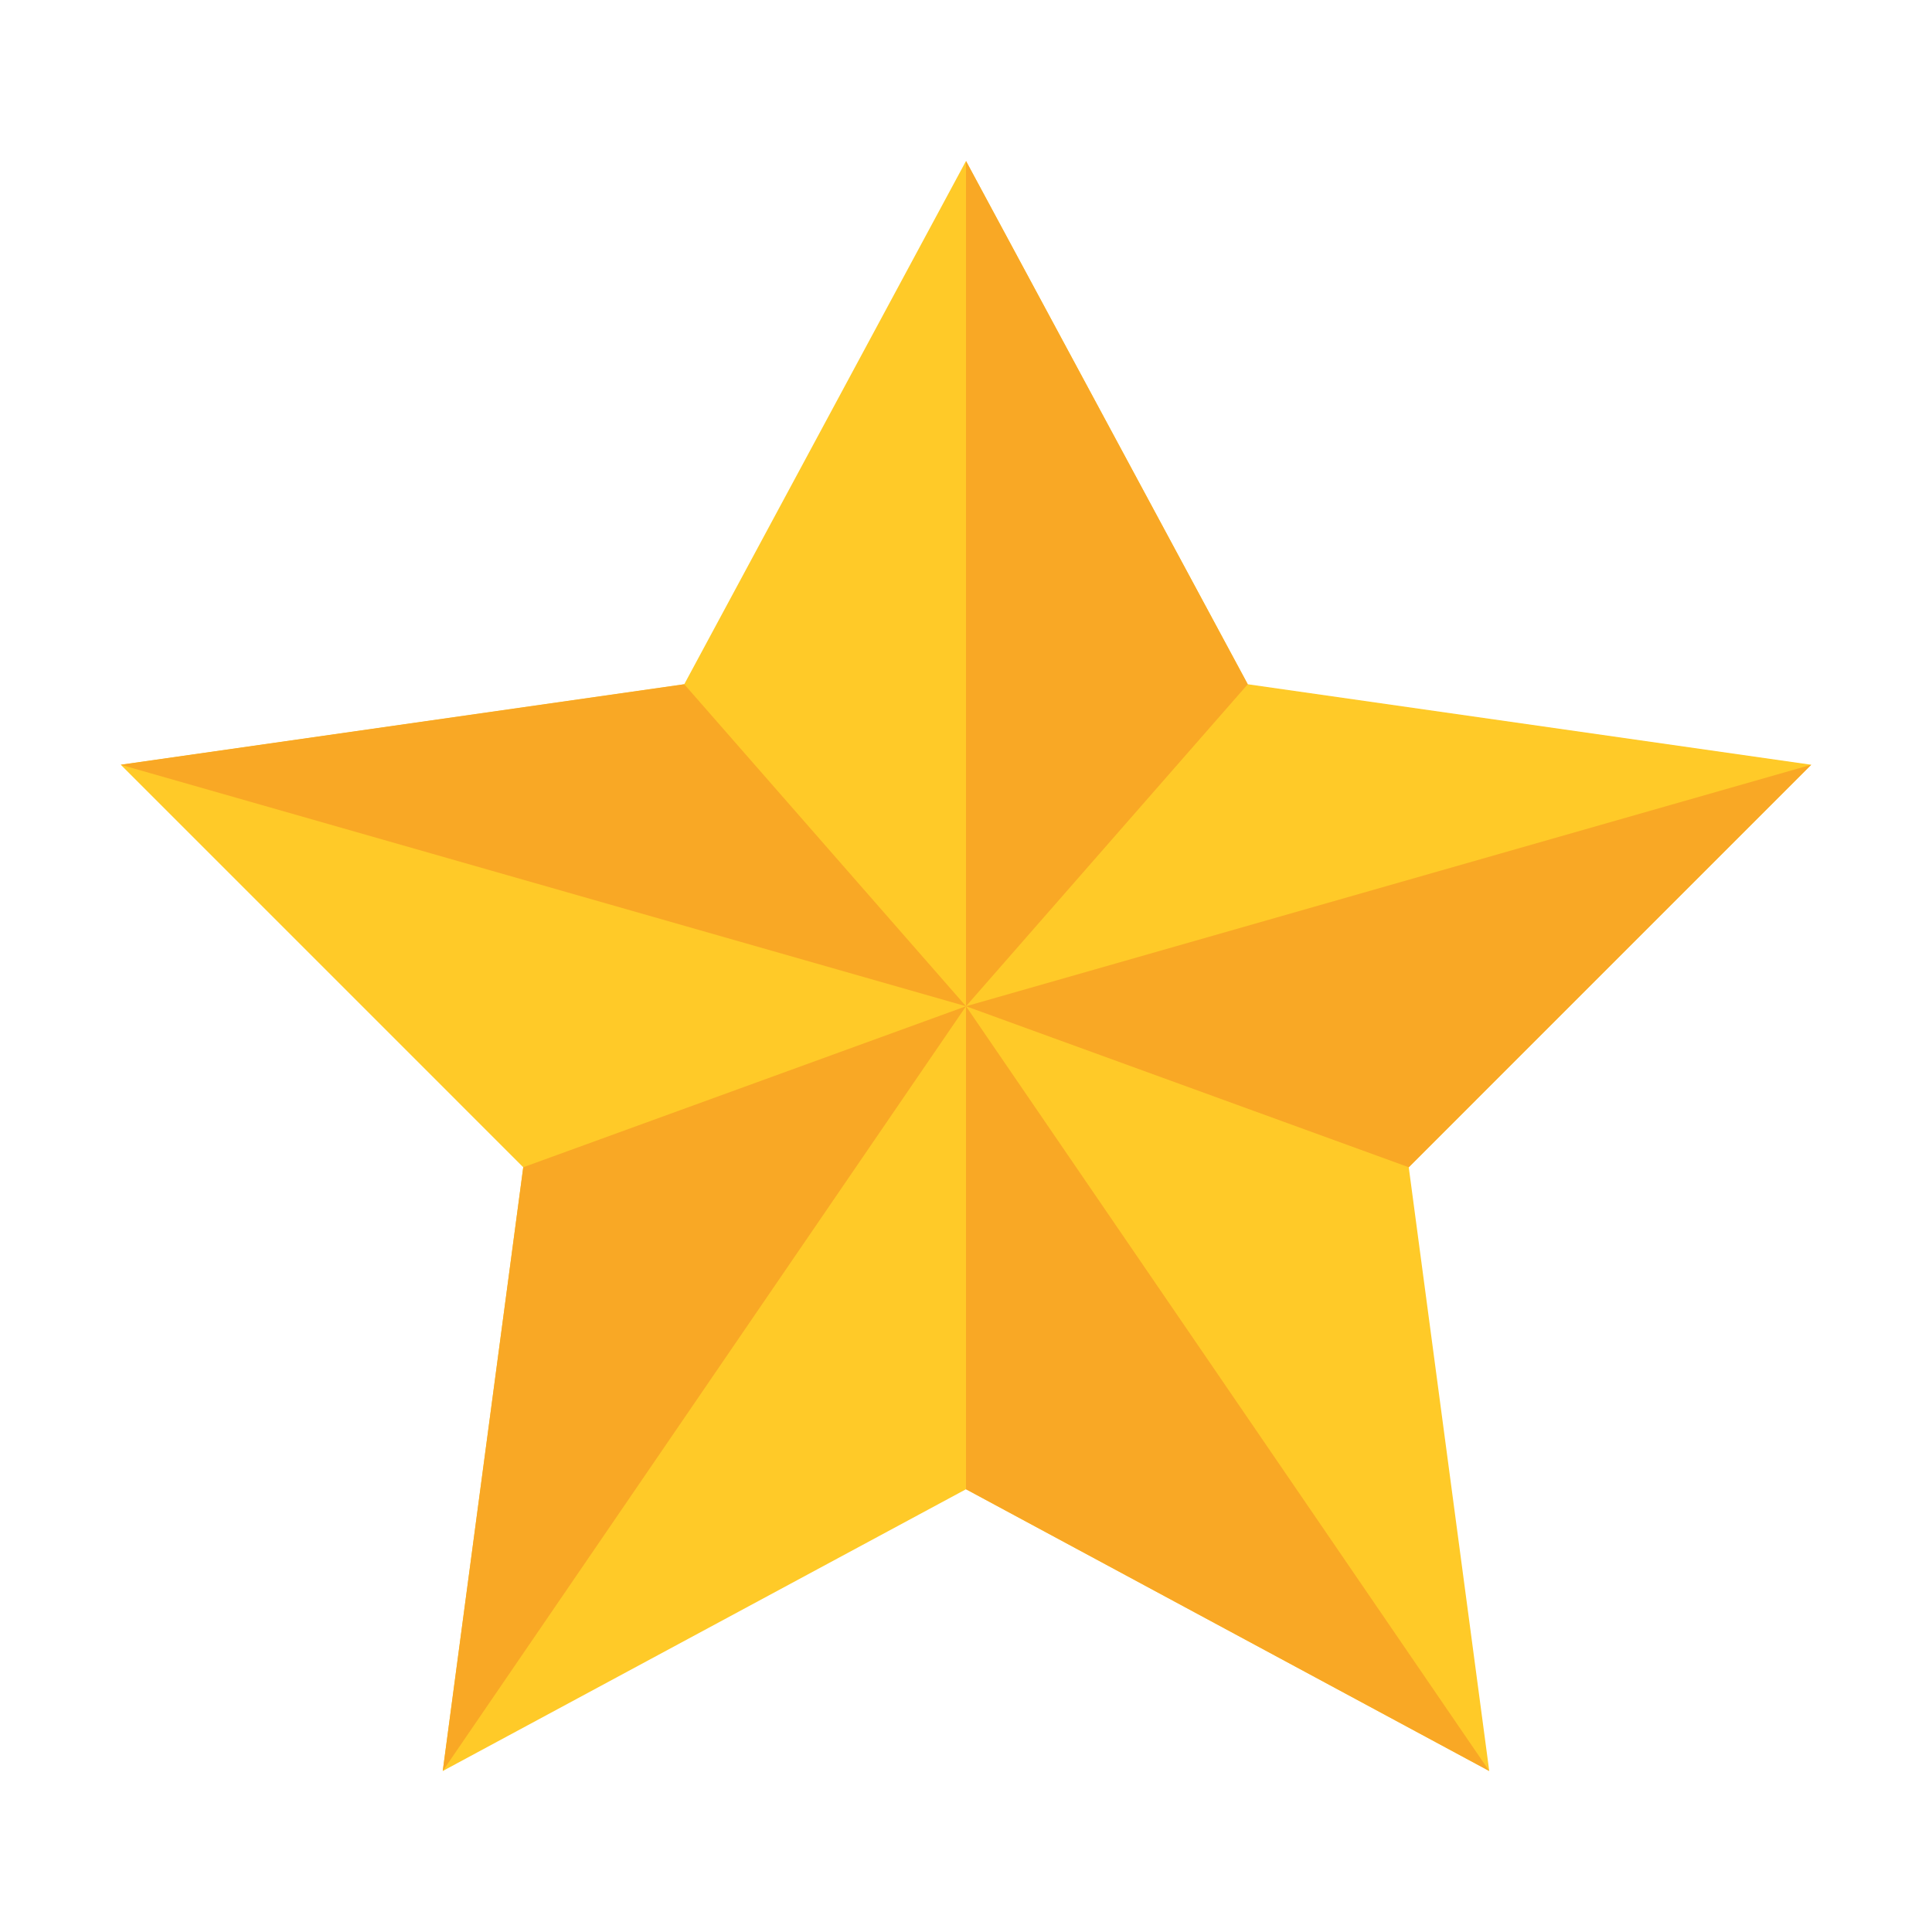
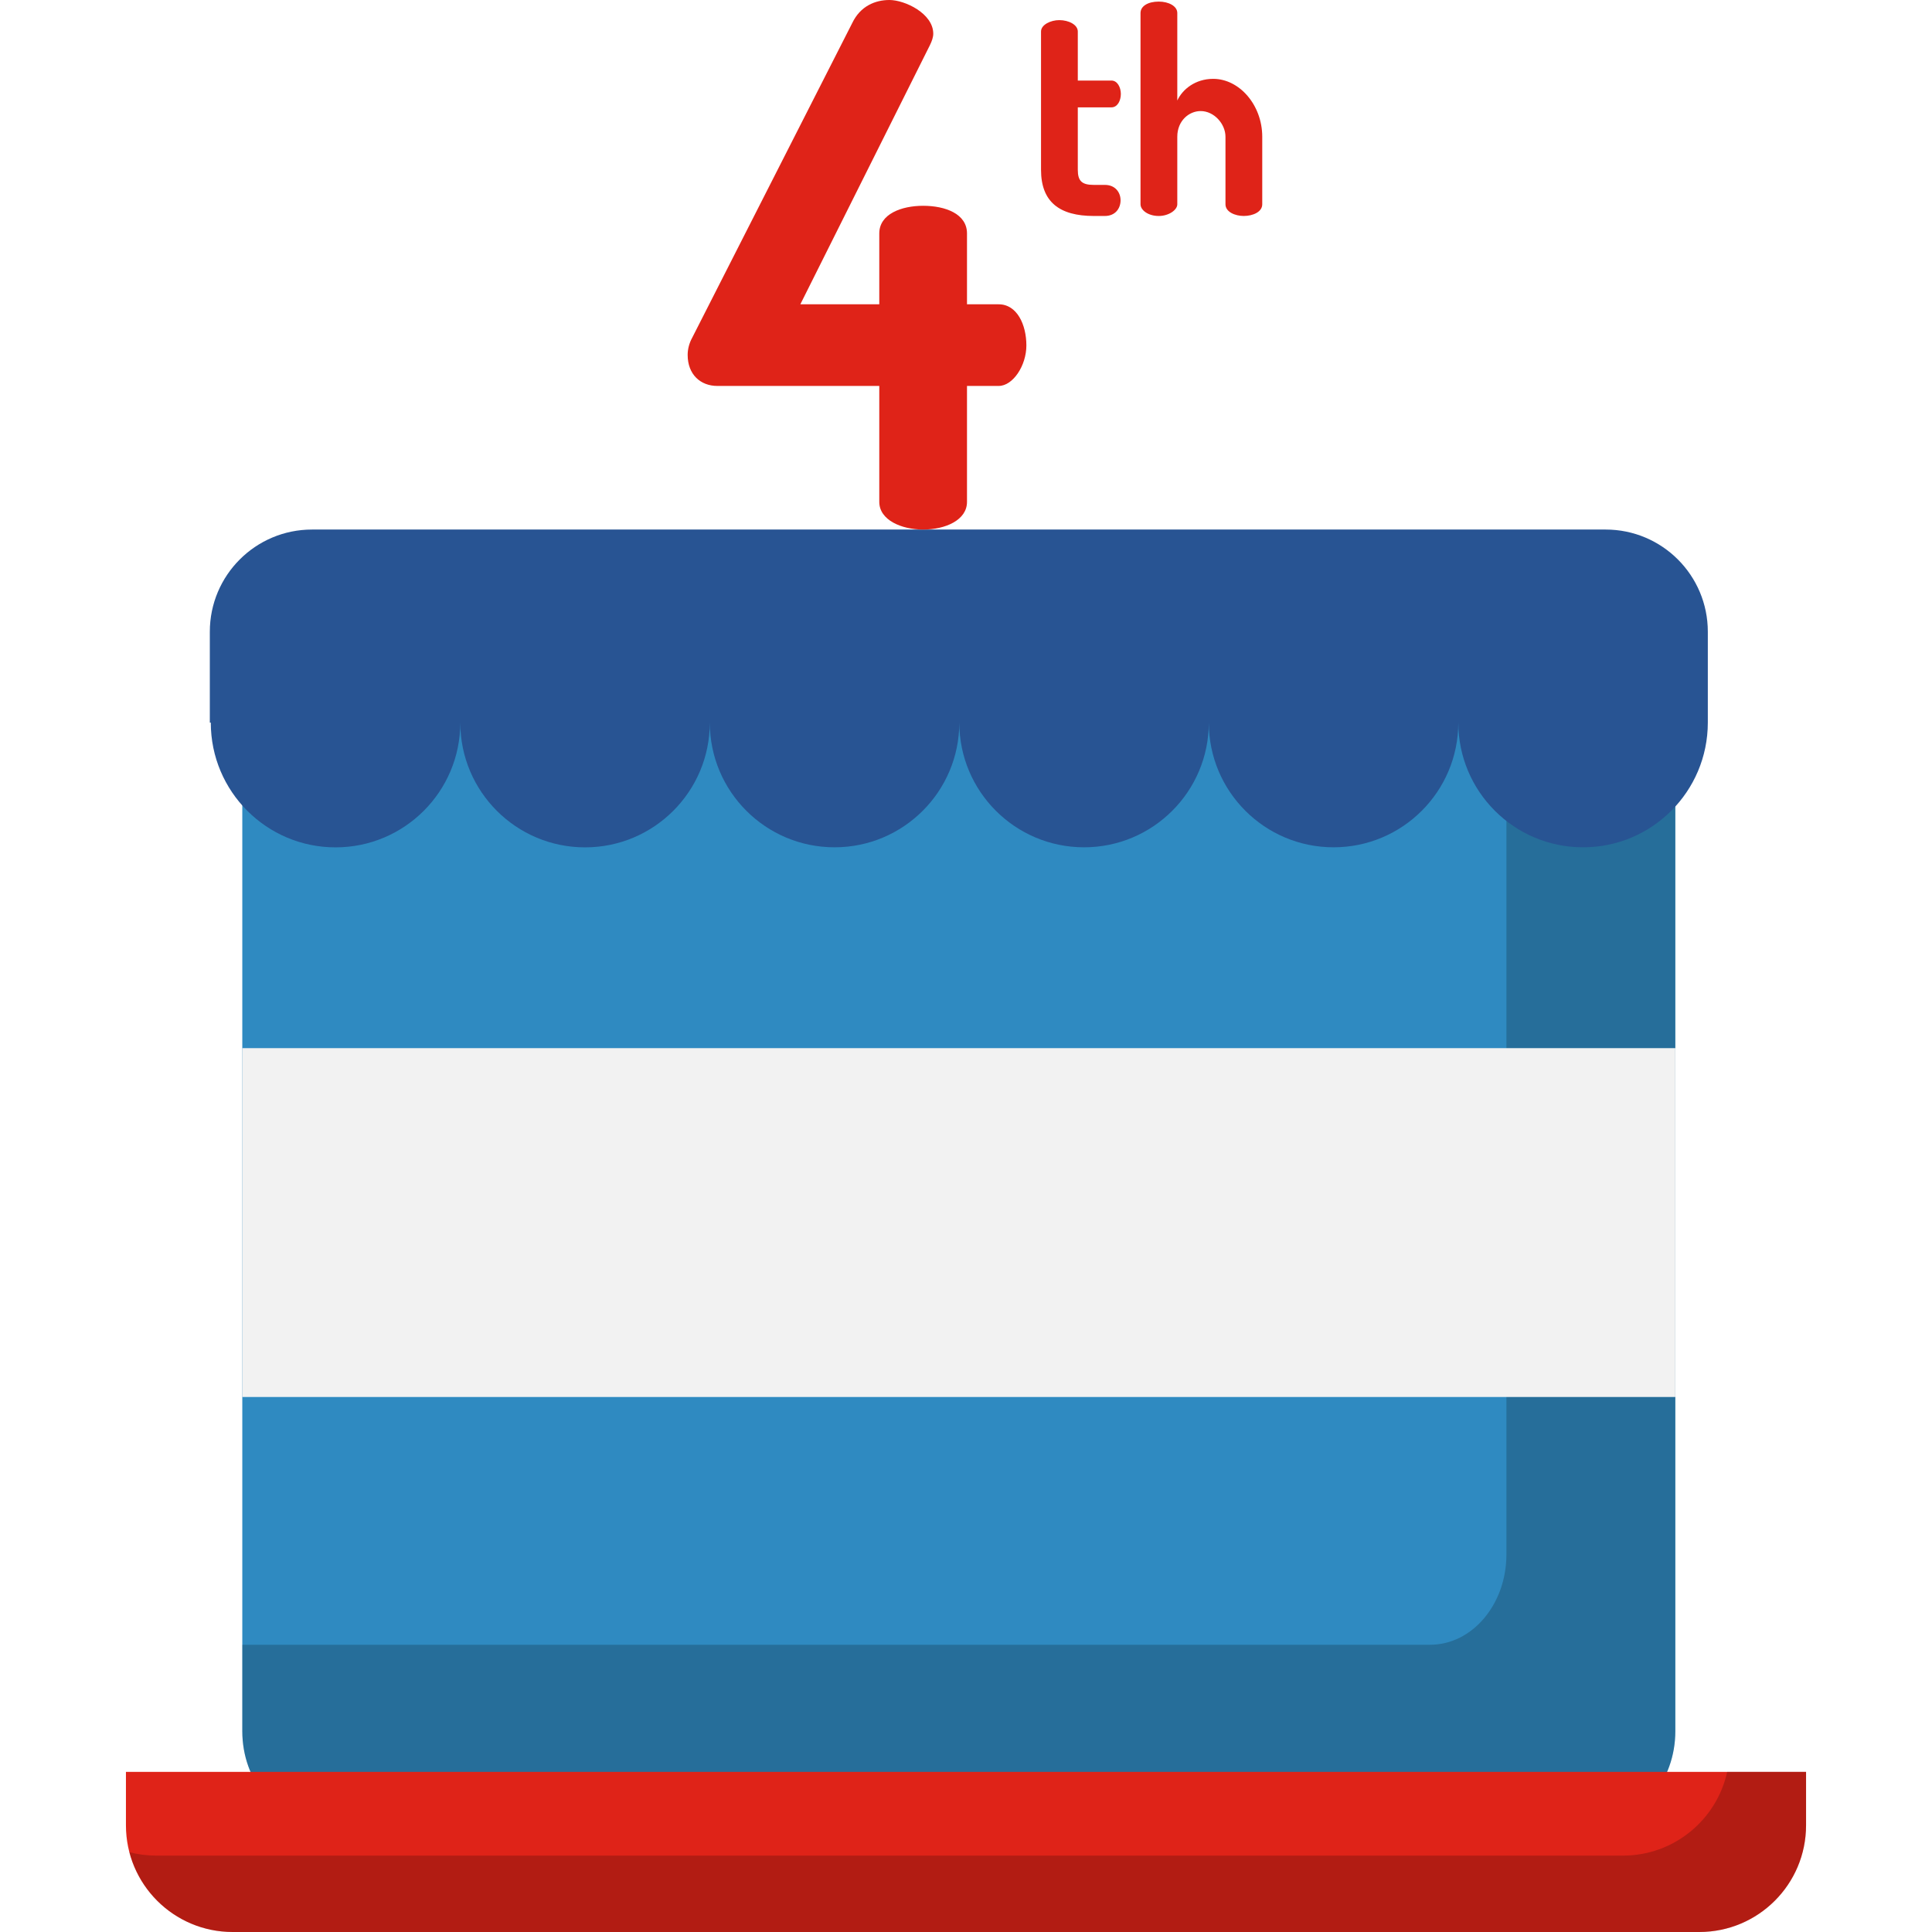
- <svg xmlns="http://www.w3.org/2000/svg" version="1.1" x="0px" y="0px" viewBox="0 0 48 48" enable-background="new 0 0 48 48">
-   <polygon fill="#FFCA28" points="24,4 31,17 45,19 35,29 37,44 24,37 11,44 13,29 3,19 17,17 " />
+ <svg xmlns="http://www.w3.org/2000/svg" version="1.1" id="Layer_1" x="0px" y="0px" viewBox="0 0 512 512" style="enable-background:new 0 0 512 512;">
+   <path style="fill:#2F8AC1;" d="M443.981,181.403v277.353c0,13.212-9.06,23.921-20.234,23.921H84.445  c-11.176,0-20.234-10.71-20.234-23.921V342.249v-71.355v-92.129L443.981,181.403z" />
+   <path style="opacity:0.2;enable-background:new    ;" d="M399.215,180.993v230.955c0,13.216-9.06,23.93-20.235,23.93H64.21v22.872  c0,13.216,9.06,23.93,20.234,23.93h339.301c11.176,0,20.234-10.714,20.234-23.93V181.303L399.215,180.993z" />
+   <rect x="64.21" y="277.769" style="fill:#F2F2F2;" width="379.772" height="92.448" />
+   <path style="fill:#285493;" d="M138.622,140.335H82.686c-14.956,0-27.08,12.124-27.08,27.08V191.5h0.256  c0,18.259,14.802,33.061,33.061,33.061s33.061-14.802,33.061-33.061c0,18.259,14.802,33.061,33.061,33.061  s33.061-14.802,33.061-33.061l0,0c0.009,18.251,14.806,33.044,33.06,33.044c18.253,0,33.051-14.793,33.06-33.044h0.001  c0.009,18.251,14.806,33.044,33.06,33.044c18.253,0,33.051-14.793,33.06-33.044h0.001c0.009,18.251,14.806,33.044,33.06,33.044  c18.253,0,33.051-14.793,33.06-33.044h0.001c0.009,18.251,14.806,33.044,33.06,33.044s33.051-14.793,33.061-33.044l0,0v-24.085  c0-14.956-12.124-27.08-27.08-27.08H210.053C210.053,140.335,138.622,140.335,138.622,140.335z" />
+   <path style="fill:#DF2318;" d="M450.349,512H61.65c-15.616,0-28.275-12.659-28.275-28.275v-14.165h445.25v14.165  C478.624,499.341,465.965,512,450.349,512z" />
+   <path style="opacity:0.2;enable-background:new    ;" d="M457.72,469.559c-2.781,12.694-14.084,22.197-27.613,22.197h-388.7  c-2.461,0-4.85-0.316-7.125-0.907c3.159,12.166,14.214,21.149,27.368,21.149h388.7c15.616,0,28.275-12.659,28.275-28.275v-14.165  H457.72z" />
  <g>
-     <polygon fill="#F9A825" points="24,25 31,17 24,4 &#09;" />
-     <polygon fill="#F9A825" points="45,19 24,25 35,29 &#09;" />
-     <polygon fill="#F9A825" points="37,44 24,25 24,37 &#09;" />
-     <polygon fill="#F9A825" points="13,29 11,44 24,25 &#09;" />
-     <polygon fill="#F9A825" points="3,19 24,25 17,17 &#09;" />
+     <path style="fill:#DF2318;" d="M233.019,102.279h-42.914c-4.47,0-7.868-3.04-7.868-8.226c0-1.43,0.358-3.039,1.252-4.649   l42.377-83.324C228.013,1.609,231.948,0,235.701,0c4.113,0,11.623,3.576,11.623,8.94c0,0.894-0.358,1.967-0.894,3.04L212.1,80.643   h20.919V61.868c0-5.186,5.901-7.331,11.623-7.331c5.9,0,11.622,2.146,11.622,7.331v18.775h8.404c4.828,0,7.332,5.364,7.332,10.907   c0,5.364-3.576,10.728-7.332,10.728h-8.404v30.726c0,4.828-5.722,7.331-11.622,7.331c-5.722,0-11.623-2.503-11.623-7.331V102.279z" />
+     <path style="fill:#DF2318;" d="M285.629,44.996c0,2.947,1.058,4.005,4.23,4.005h2.947c2.795,0,4.155,2.039,4.155,4.079   c0,2.115-1.361,4.155-4.155,4.155h-2.947c-9.065,0-13.977-3.702-13.977-12.239V8.354c0-1.814,2.569-3.022,4.835-3.022   c2.493,0,4.911,1.209,4.911,3.022v12.994h8.914c1.586,0,2.493,1.814,2.493,3.55c0,1.814-0.907,3.552-2.493,3.552h-8.914v16.547   H285.629z" />
+     <path style="fill:#DF2318;" d="M311.995,54.139c0,1.511-2.267,3.097-4.91,3.097c-2.872,0-4.835-1.586-4.835-3.097V3.443   c0-1.814,1.964-3.022,4.835-3.022c2.644,0,4.91,1.209,4.91,3.022v23.194c1.361-2.947,4.76-5.742,9.519-5.742   c6.95,0,12.994,6.951,12.994,15.337v17.905c0,2.04-2.492,3.097-4.91,3.097c-2.267,0-4.835-1.058-4.835-3.097V36.233   c0-3.4-3.022-6.799-6.573-6.799c-3.097,0-6.196,2.569-6.196,6.799V54.139z" />
  </g>
+   <g>
+ </g>
+   <g>
+ </g>
+   <g>
+ </g>
+   <g>
+ </g>
+   <g>
+ </g>
+   <g>
+ </g>
+   <g>
+ </g>
+   <g>
+ </g>
+   <g>
+ </g>
+   <g>
+ </g>
+   <g>
+ </g>
+   <g>
+ </g>
+   <g>
+ </g>
+   <g>
+ </g>
+   <g>
+ </g>
</svg>
